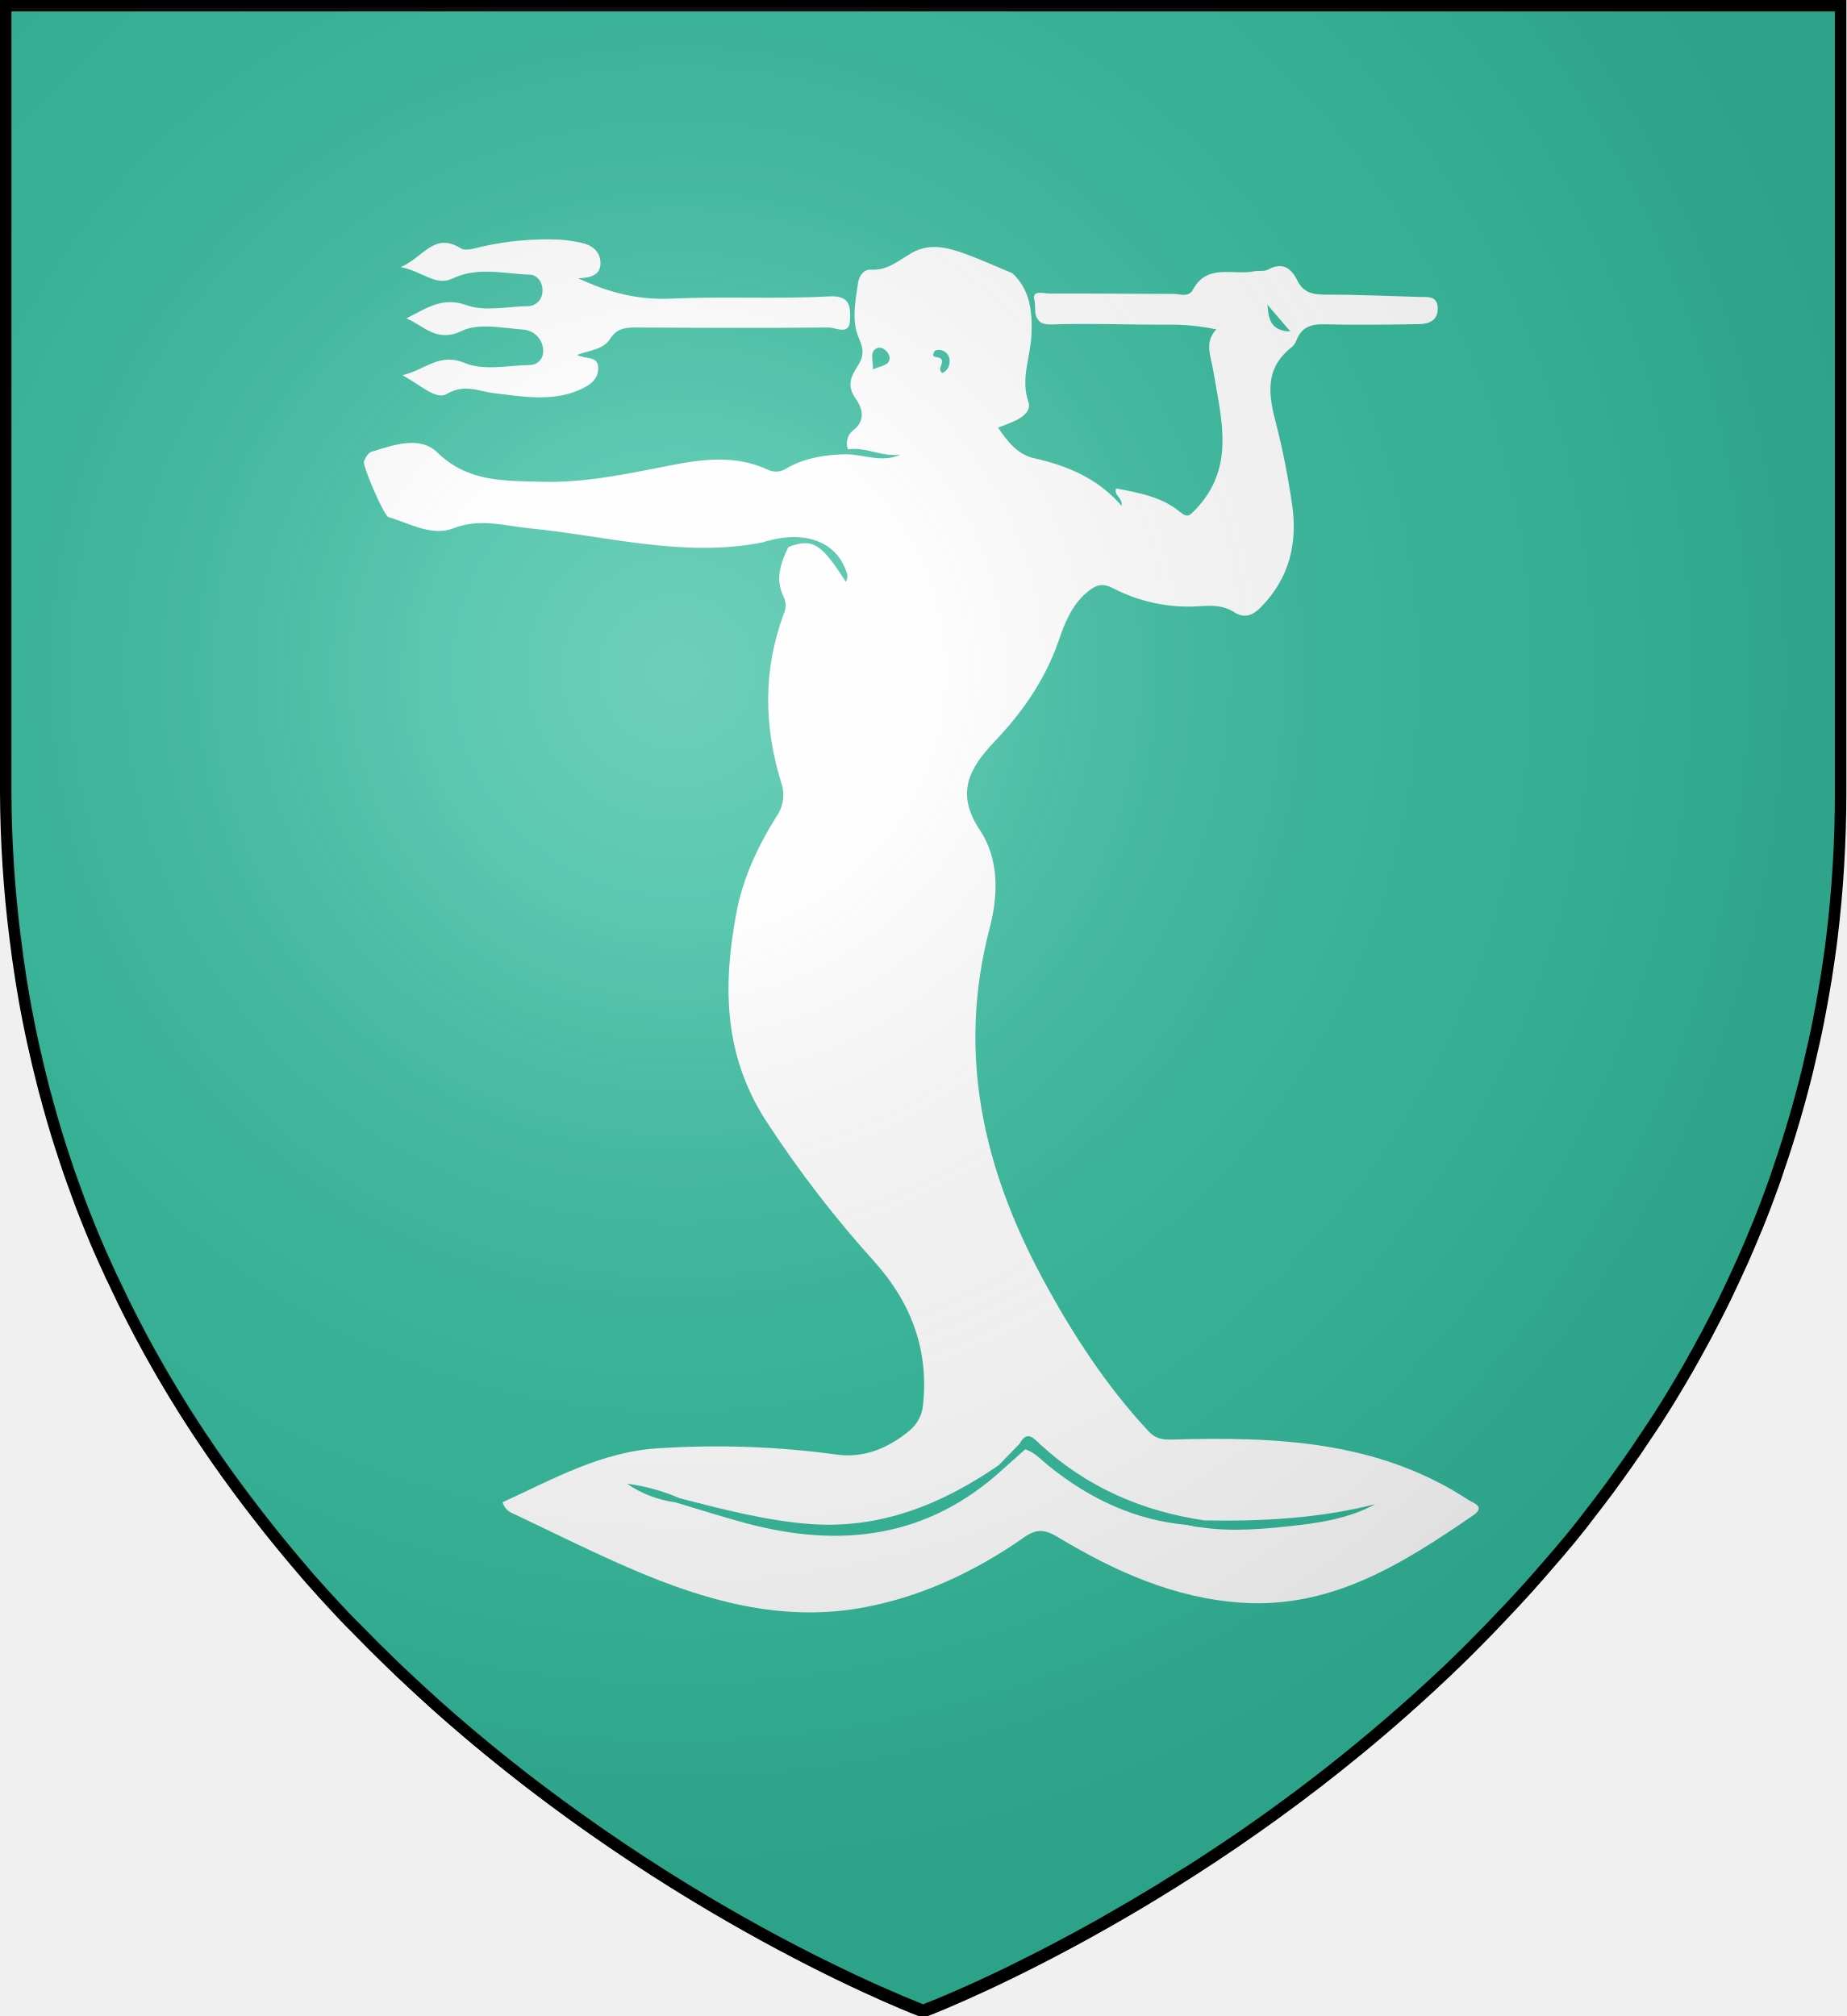
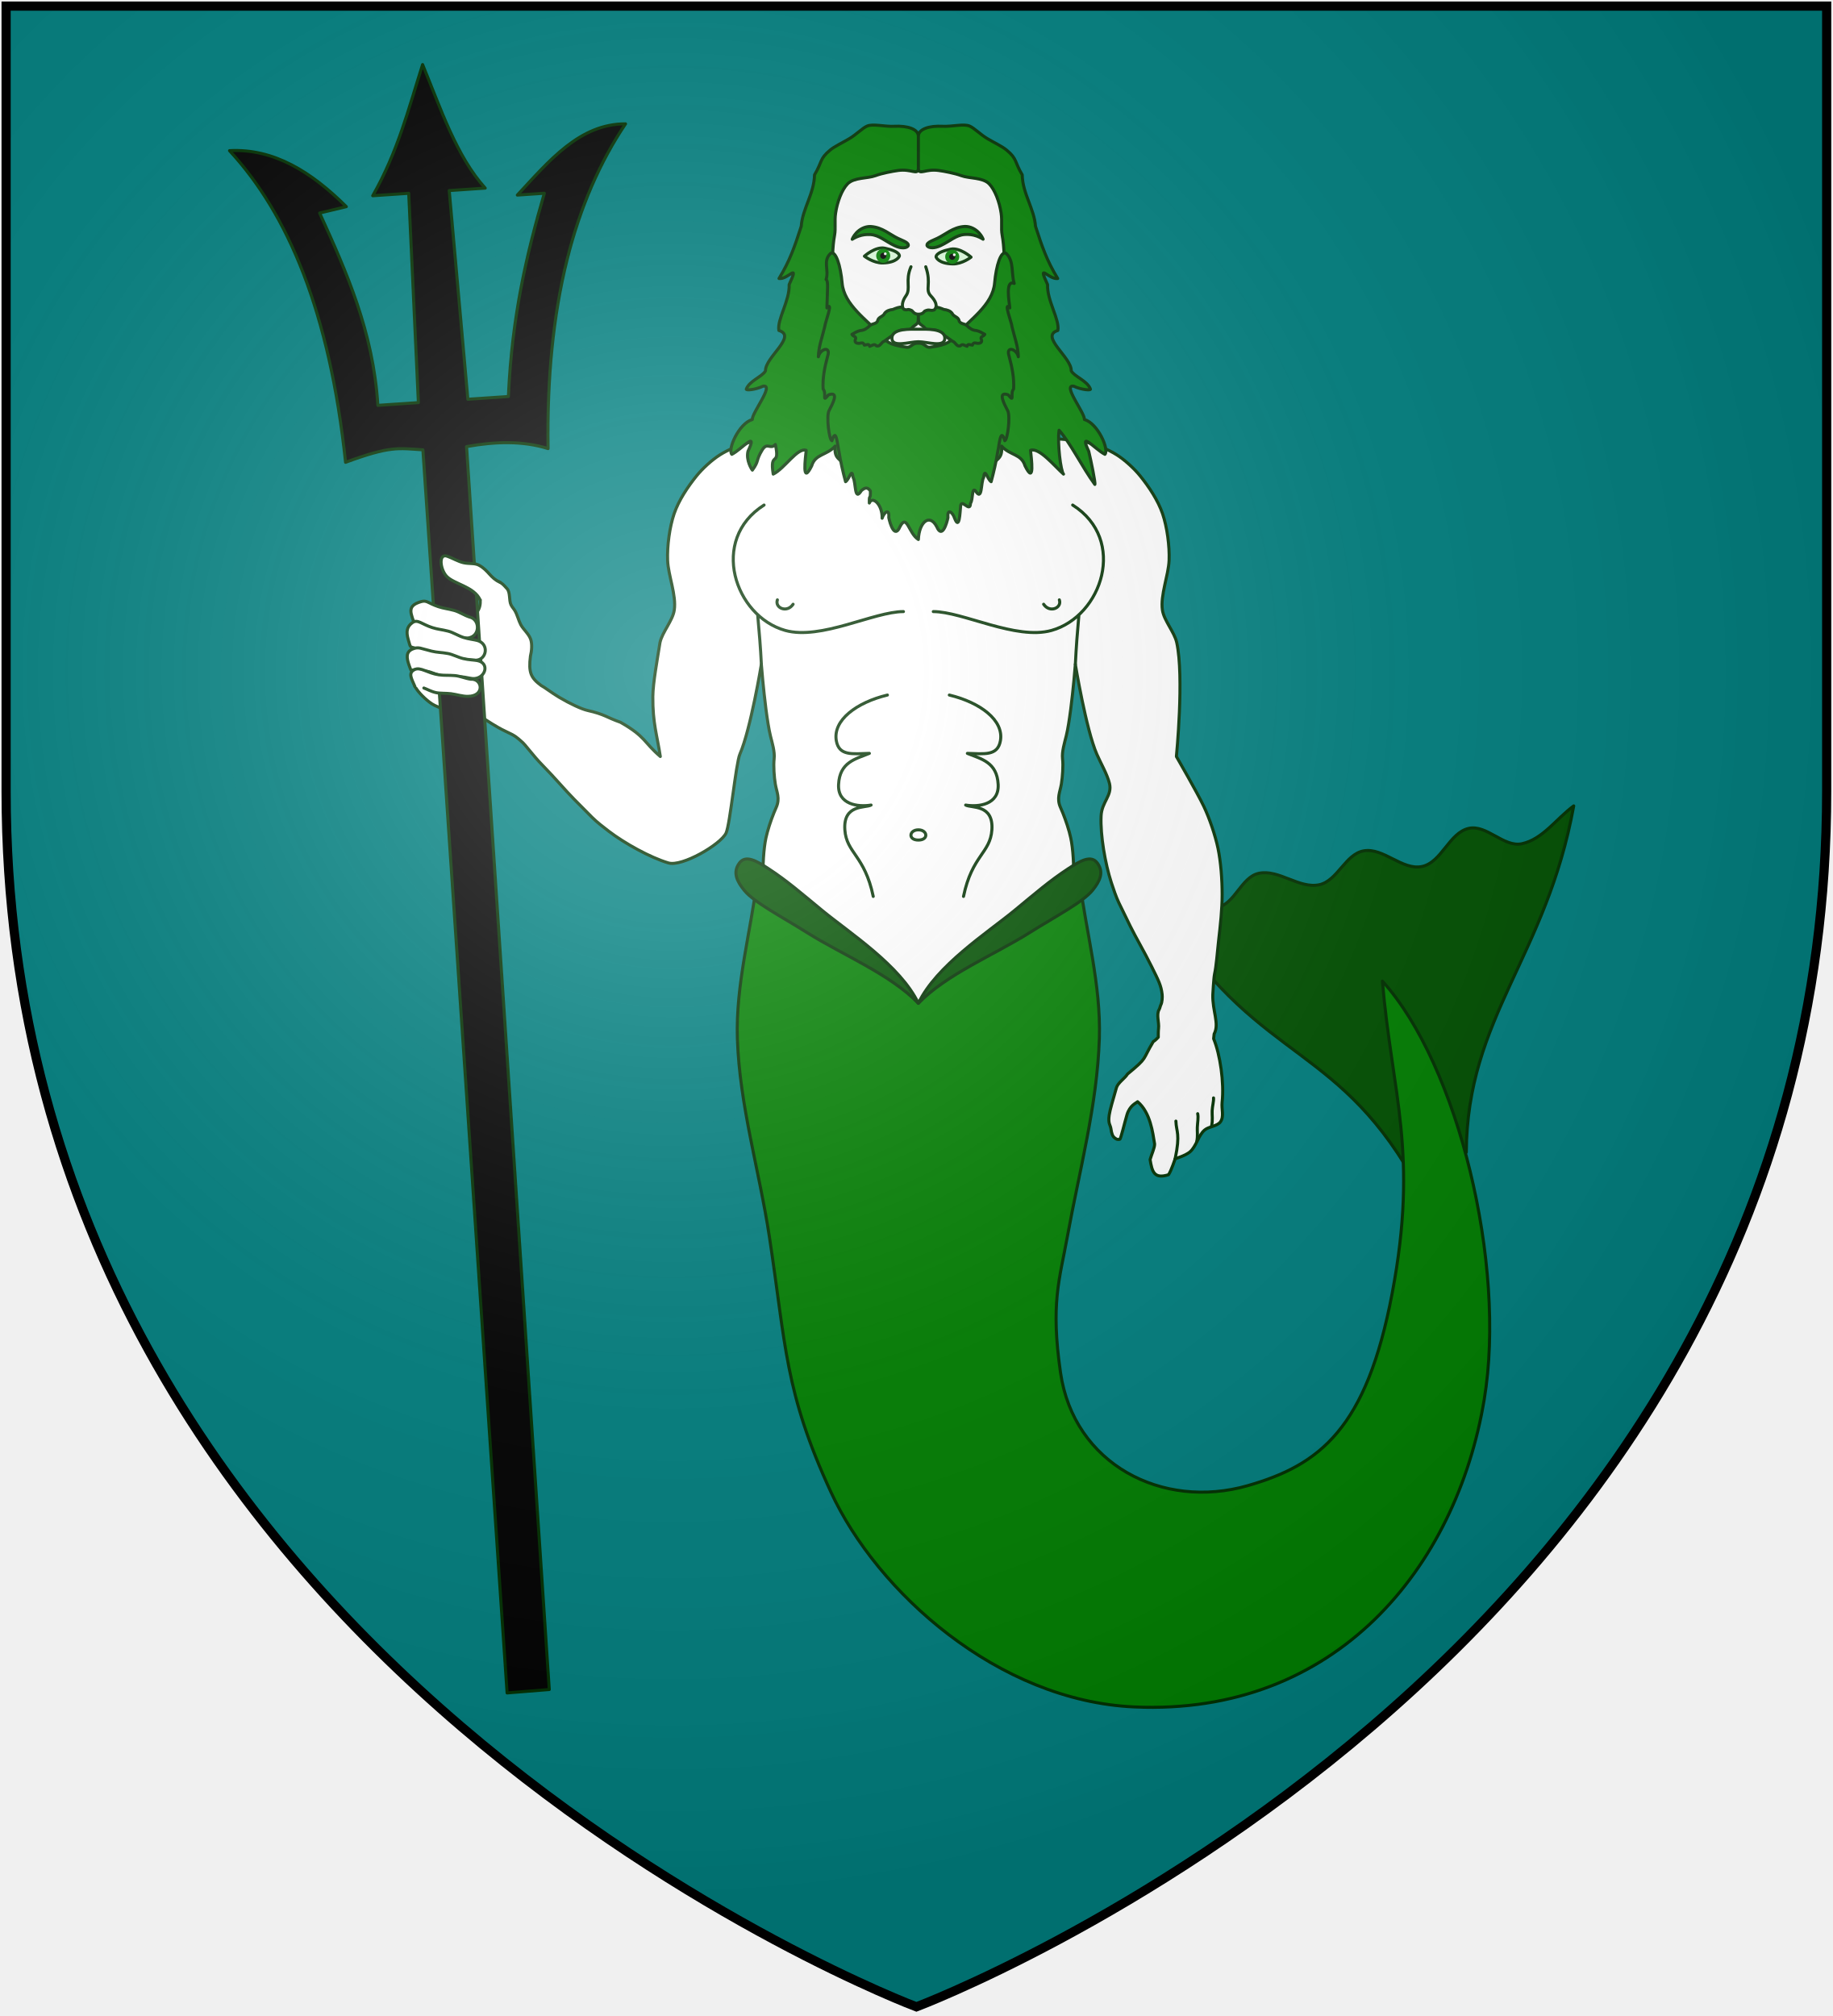
- <svg xmlns="http://www.w3.org/2000/svg" id="Layer_2" data-name="Layer 2" viewBox="0 0 483 527.48" version="1.1">
-   <defs id="defs40190">
-     <style id="style40188">.cls-1,.cls-2{fill:#32ba9c;}.cls-1{stroke:#000;stroke-width:3px;}.cls-3{fill:#fefefe;}</style>
-     <radialGradient id="rg" gradientUnits="userSpaceOnUse" cx="220" cy="220" r="405" gradientTransform="matrix(0.8051007,0,0,0.8030229,-0.0302015,-0.8970239)">
-       <stop style="stop-color:#ffffff;stop-opacity:.3" offset="0" id="stop753" />
-       <stop style="stop-color:#ffffff;stop-opacity:.2" offset=".2" id="stop755" />
-       <stop style="stop-color:#666666;stop-opacity:.1" offset=".6" id="stop757" />
-       <stop style="stop-color:#000000;stop-opacity:.13" offset="1" id="stop759" />
+ <svg xmlns="http://www.w3.org/2000/svg" xmlns:xlink="http://www.w3.org/1999/xlink" width="600" height="660">
+   <defs>
+     <radialGradient id="rg" gradientUnits="userSpaceOnUse" cx="220" cy="220" r="405">
+       <stop style="stop-color:#fff;stop-opacity:.3" offset="0" />
+       <stop style="stop-color:#fff;stop-opacity:.2" offset=".2" />
+       <stop style="stop-color:#666;stop-opacity:.1" offset=".6" />
+       <stop style="stop-color:#000;stop-opacity:.13" offset="1" />
    </radialGradient>
+     <path id="shield" d="m2,2v257c0,286 298,398 298,398c0,0 298-112 298-398V2z" />
  </defs>
-   <path class="cls-1" d="M927,122.76V328.6a314.37,314.37,0,0,1-2.28,38c-.11.93-.24,1.86-.36,2.79s-.24,1.86-.39,2.79q-.7,5.05-1.61,10c-.07.44-.15.87-.23,1.31-.15.8-.29,1.6-.45,2.39s-.34,1.8-.51,2.69l-.45,2.22-.24,1.16c-.15.71-.3,1.44-.47,2.15q-.8,3.55-1.61,7l-.58,2.32-.52,2q-1.52,5.88-3.27,11.61c-.29,1-.59,1.94-.9,2.92l-.6,1.88c-.19.63-.39,1.25-.6,1.86l-1.1,3.26c-.37,1.09-.68,2-1,3-.47,1.28-.92,2.55-1.39,3.81-.36,1-.73,2-1.11,3l-.19.49c-.43,1.14-.87,2.25-1.32,3.37s-.87,2.16-1.32,3.19a3.35,3.35,0,0,1-.18.42c-.4,1-.8,2-1.25,3s-.75,1.75-1.13,2.62l-.66,1.49c-.47,1.07-.95,2.12-1.44,3.15s-.9,2-1.36,2.93l-1,2.12c-.3.63-.6,1.25-.91,1.88-.63,1.32-1.31,2.64-2,4q-2.53,5-5.19,9.77l-2,3.57-.11.21q-2.13,3.71-4.33,7.33c-.71,1.2-1.46,2.39-2.18,3.54-.1.16-.19.31-.3.46-.55.89-1.12,1.78-1.69,2.66l-.66,1c-.65,1-1.31,2-2,3l-.13.18c-.66,1-1.32,2-2,3l-.45.67q-2.26,3.28-4.54,6.46l-.31.42c-.8,1.07-1.54,2.14-2.31,3.19s-1.66,2.23-2.5,3.32q-2.29,3-4.61,6l-.8,1c-.73.93-1.48,1.85-2.22,2.76L854,526.61l-.57.69L851,530.1q-2.83,3.32-5.72,6.53c-.75.85-1.52,1.69-2.29,2.51l-2.22,2.39q-3,3.19-5.93,6.24-2.76,2.83-5.53,5.59c-.91.91-1.84,1.82-2.76,2.71s-1.85,1.78-2.78,2.67l-2.28,2.11c-.68.65-1.36,1.28-2.05,1.91a448.64,448.64,0,0,1-61.76,47.47c-.86.55-1.73,1.1-2.58,1.6q-6.42,4.07-12.46,7.63l-2.41,1.4-2.36,1.36-2.34,1.35-2.22,1.28c-8.35,4.68-15.91,8.59-22.38,11.76l-1.61.8c-10.63,5.15-18.11,8.22-21,9.35l-.42.18-.61.23-.14.06h-.08l-.23-.1-.21,0-1.07-.42-.55-.23c-.87-.34-2-.8-3.36-1.38l-.47-.18c-1.76-.8-3.88-1.67-6.33-2.77l-1.39-.61a443.16,443.16,0,0,1-39.74-20.6c-.8-.45-1.61-.92-2.36-1.38a473.14,473.14,0,0,1-44.78-30l-2.62-2c-1-.75-2-1.52-2.95-2.29l-2.81-2.21c-6.19-4.92-12.43-10.15-18.64-15.69L558.08,566q-2.3-2.05-4.59-4.2l-1.67-1.57L550,558.54l-2-1.94c-1.12-1.07-2.24-2.16-3.34-3.26-.84-.8-1.69-1.67-2.52-2.51l-.24-.26q-1.25-1.25-2.5-2.51c-.66-.68-1.32-1.36-2-2l-2-2.07-.13-.15-2.1-2.24q-3.36-3.61-6.66-7.36c-.68-.8-1.36-1.55-2-2.35-.57-.65-1.12-1.28-1.66-1.94l-2-2.39q-4.26-5.11-8.39-10.48-1.13-1.45-2.24-2.92c-1.89-2.47-3.73-5-5.57-7.55l-1.68-2.39c-.13-.16-.24-.34-.36-.5-.59-.85-1.19-1.7-1.77-2.55-.95-1.38-1.89-2.77-2.82-4.17q-1.11-1.64-2.18-3.31l-.15-.24-2.22-3.47c-.07-.13-.15-.24-.22-.37-.71-1.14-1.41-2.27-2.1-3.4s-1.49-2.46-2.21-3.7-1.44-2.39-2.13-3.67q-4.6-8-8.77-16.47c-.35-.69-.69-1.38-1-2.08-.22-.44-.44-.89-.65-1.35-.43-.87-.8-1.75-1.25-2.63a27.17,27.17,0,0,1-1.15-2.47l-.23-.48c-.26-.58-.52-1.16-.8-1.75l-.26-.57c-.26-.58-.52-1.18-.8-1.77q-1.44-3.26-2.78-6.58c-.42-1-.8-2-1.23-3.07-.1-.26-.21-.53-.31-.8-.4-1-.8-2-1.16-3s-.68-1.82-1-2.74l-.23-.65c-.18-.45-.34-.91-.5-1.36q-1-2.69-1.89-5.44c-.21-.6-.4-1.21-.6-1.8-.26-.8-.51-1.54-.75-2.31-.14-.42-.26-.8-.39-1.22-.26-.8-.5-1.6-.75-2.39-.31-1-.61-2.06-.92-3.1-.18-.65-.39-1.28-.57-2-.37-1.28-.74-2.58-1.08-3.89-.19-.68-.37-1.35-.55-2-.13-.5-.26-1-.39-1.51-.32-1.22-.63-2.46-.92-3.7-.18-.7-.35-1.4-.52-2.11-.07-.29-.13-.57-.19-.85-.37-1.55-.71-3.11-1.07-4.69-.26-1.16-.5-2.33-.74-3.5-.14-.71-.29-1.43-.43-2.14s-.32-1.6-.47-2.45a2.13,2.13,0,0,0-.1-.47c-.15-.8-.3-1.64-.45-2.48s-.31-1.84-.47-2.77-.3-1.8-.45-2.71q-.87-5.52-1.56-11.17A314.73,314.73,0,0,1,447,328.58V122.76Z" transform="translate(-445.5 -121.26)" id="path40194" />
-   <path class="cls-2" d="M691.91,216.46s-3.9,2.47-4.73,5.07a1.94,1.94,0,0,0,1.71.14c.82-.41,3.27-2.12,4-3.63A1,1,0,0,0,691.91,216.46Z" transform="translate(-445.5 -121.26)" id="path40196" />
-   <path class="cls-3" d="M645,263.18c-20.67,4.06-40.73-1.69-61-3.69-6.6-.65-12.93-2.71-19.9,0-5.54,2.19-11.42-1.26-17-2.95-1.16-.35-6.84-13.48-6.38-14.58s1.1-2.22,1.94-2.48c5.8-1.8,12.67-4.31,17.29.2,8,7.79,17.58,7.35,27.1,7.63,11.2.33,22.21-2,33.16-4.15,8.9-1.77,17.7-3,26.34,1.08a4.9,4.9,0,0,0,4.72-.45c4.92-2.8,10.31-3.61,15.87-3.69,4.22-1.68,8.16,1.51,11.64.61a48.06,48.06,0,0,1-11.47-1.9,4.41,4.41,0,0,1,1.41-5c3.48-2.6,2.16-6.1.67-8.18-2.42-3.37-1.32-5.84.4-8.48s1.72-4.35.4-7.4c-2-4.5-.92-9.73-.2-14.62.24-1.62,1.53-3.45,3.25-3.32,4.5.34,7.46-2.54,10.93-4.46,4.64-2.57,9.31-1.31,13.84.33,4.12,1.5,8.11,3.33,12.16,5,3.29.79,4.07,3.14,5.06,6.21,3.08,9.52-.65,18.92.25,28.34.2,2.14-1.43,3.73-3.15,4.88-2.75,1.83-2,3.47.1,5.18,2.33,1.93,5.14,2.74,8,3.53,5.33,1.49,10.48,3.35,14.56,7.35.46.45.65,1.58,1.58,1.12,6-3,10.81.9,15.78,3,2.86,1.21,4.58,1.15,6.57-1.38,3.44-4.38,5.2-9,4.72-14.73-.73-8.71-2.46-17.27-3.23-26-.25-2.77-2.53-2.36-4.14-2.51-6.58-.61-13.19-.19-19.78-.28-5.32-.07-10.64.19-15.94-.13-3-.18-6.37-5.83-5.18-8.5.58-1.3,1.75-1.19,2.81-1.11,13.14,1,26.23-2,39.38-.57,3.7-7,10.59-3.71,16.08-4.84,1.13-.23,2.53.13,3.67-.49,3.65-2,6-.32,7.55,2.86s3.93,3.72,7.16,3.73c8.25,0,16.5.36,24.75.61,2.15.06,4.76-.4,4.84,2.94.07,3.14-2.19,4.13-4.75,4.17-8.26.15-16.53.26-24.79.05-3.53-.09-6.08.69-7.41,4.16a4.26,4.26,0,0,1-1.23,1.81c-7.22,5.59-6.1,12.63-4.06,20.21a198.86,198.86,0,0,1,4.06,20.49c1.63,10.34-.52,19.68-8.11,27.38-2,2.06-4.28,3-6.84,1.35-2.83-1.87-5.88-1.86-9-1.65a42.74,42.74,0,0,1-22.9-4.74c-2.95-1.52-4.71-.63-6.81,1.18-4,3.4-5.79,8.12-7.38,12.73-3.5,10.15-9.51,18.68-16.72,26.26-6.79,7.13-10.18,13.66-3.83,23.18,5.13,7.69,4.77,17.17,2.54,25.69-8.56,32.7-1.71,62.73,13.91,91.73,7.71,14.3,16.44,27.76,27.5,39.68,1.72,1.86,3.2,2.44,6.27,2.35,27-.76,53.71.2,77.41,15.69,1.34.88,4.8,1.82,1.42,4.13-18.29,12.54-36.88,24.42-60.51,22.87-17.7-1.16-33.34-8.26-48.22-17.21-3.33-2-5.5-2.19-8.71.06-13.06,9.16-27.49,15.89-43.11,18.58-20.72,3.57-40.43-2-59.38-10.15-10.27-4.4-20.29-9.42-30.39-14.22-1.27-.6-2.84-1-3.59-3.35,13.19-6.05,26-13.33,41.07-14.14a232.29,232.29,0,0,1,46.14,1.64c7.26,1.06,13.7-1.64,19.3-6.29A9.86,9.86,0,0,0,687,488.5c1.43-14.25-3.22-26.38-12.54-36.88a295.32,295.32,0,0,1-28.8-37.45c-10.94-17.2-11.05-35.28-7.52-54.08,1.71-9.1,5.6-17.44,10.53-25.26a9.76,9.76,0,0,0,1.19-8.8c-4.56-14.77-4.76-29.56.69-44.22a5.21,5.21,0,0,0,0-4.29c-2.36-4.65-.85-8.91,1.19-13.14,5.75-3.52,12.55.2,13.89,7.6a10,10,0,0,0-9.22-9.11C652.64,262.66,648.79,262.14,645,263.18Z" transform="translate(-445.5 -121.26)" id="path40198" />
-   <path class="cls-2" d="M757.54,197.16c-1.33,2-3.35,1-5,1-10.82,0-21.63-.15-32.45-.09-1.47,0-4.75-1.08-4,1.69.59,2.15-1,6.58,4.43,6.39,10.07-.34,20.16.09,30.24.06a58.07,58.07,0,0,1,12.92,1.23c-3.22,3.49-1.41,6.87-.81,10.69,2,12.42,6,25.33-4.57,36.38-1.6,1.67-2.14,2.34-4.1.7-4.83-4-10.83-5-16.73-6.16-.67,1.88,1.68,2.26,1.46,4.58-6.34-7.33-14.31-10.52-23-12.5-4.11-.94-6.75-4.13-9.35-8a50.28,50.28,0,0,0,4.94-2c1.86-1,3.74-2.54,3-4.73-2.11-6.1.6-11.82.82-17.72s-.32-11.7-5.14-16.05c3-.61,6.65-3,6.91,3,.07,1.6,1.94,1.36,3.17,1.37,5.31,0,10.62.05,15.93,0a5.33,5.33,0,0,0,3.09-.72C746,190.94,751.47,191.12,757.54,197.16Z" transform="translate(-445.5 -121.26)" id="path40200" />
-   <path class="cls-3" d="M551.78,204.56c5-2.42,9.28-5.8,15.79-3.45,4.7,1.69,10.51.37,15.83.26a3.88,3.88,0,0,0,4-3.81c.2-2.29-1.3-4.38-3.31-4.44-6.78-.19-13.58-2.19-20.35,1.07-4.23,2-7.78-1.93-13.41-3.06,6-2.53,8.67-9.26,15.69-4.91,1.35.84,3.94-.09,5.89-.51a77.5,77.5,0,0,1,19.67-1.77,37.83,37.83,0,0,1,6,.85c2.75.58,4.86,2.18,5,5.1.16,3.27-2.43,4.07-5.82,4.18,8.23,3.89,15.89,5.71,24.37,5.32,13.74-.63,27.54.17,41.27-.58,5.91-.32,5.55,3.21,5.45,6.3-.13,4-3.72,1.82-5.55,1.84-16.88.16-33.77.09-50.65,0-2.76,0-4.91.37-6.5,2.92-1.77,2.85-5.26,3-8.69,4.24,2.31,1.25,5.37.19,5.52,3.23s-2,4.57-4.38,5.7c-7.4,3.46-15.08,2-22.7,1.12-4.15-.48-7.81-2.58-12.53.18-2.85,1.66-6.84-2.36-11.6-4.91,6.2-1.46,9.59-6,16.41-3.15,4.84,2,11.2.61,16.88.48a3.47,3.47,0,0,0,3.53-3.57,5.59,5.59,0,0,0-5.08-5.68c-5.46-.41-11.83-1.81-16.27.36C559.63,211,556.43,206.47,551.78,204.56Z" transform="translate(-445.5 -121.26)" id="path40202" />
-   <path class="cls-2" d="M645,263.18c10.12-3.28,18.53-.66,21.53,6.7.48,1.18,1.08,2.33.21,3.59-6.42-10.09-8.65-11.44-15.05-9.09C649.86,261.93,647.19,264,645,263.18Z" transform="translate(-445.5 -121.26)" id="path40204" />
-   <path class="cls-2" d="M667.31,238.84c4.67-.74,9,2.09,13.72,1.35-4.64,2.22-9.26.06-13.88-.07Z" transform="translate(-445.5 -121.26)" id="path40206" />
-   <path class="cls-2" d="M707.88,505.66c-19.68,18.08-42.59,20.79-67.43,14.09-6.15-1.66-12.22-3.61-18.33-5.42-.27-1,0-1.48,1.1-1.08,11.15,2.85,22.3,5.81,33.82,6.74,18.6,1.49,34.77-5.09,49.76-15.38C707.88,504.2,708.07,504.73,707.88,505.66Z" transform="translate(-445.5 -121.26)" id="path40208" />
-   <path class="cls-2" d="M712.22,499c1.94-3.59,3.63-1.47,5.43.19,12.21,11.27,26.76,17.51,43.07,19.91-.88,2.83-2.92,1.2-4.54,1.18-13.75-1.23-25.61-6.84-36.25-15.41-2-1.59-3.69-3.6-6.23-4.39Q711.87,500.82,712.22,499Z" transform="translate(-445.5 -121.26)" id="path40210" />
-   <path class="cls-2" d="M756.19,520.25c1.49-.48,3.31.32,4.54-1.18,15,.28,29.89-.53,44.55-4.25-7.19,3.89-15.1,5-22.93,5.81C773.66,521.57,764.88,522.16,756.19,520.25Z" transform="translate(-445.5 -121.26)" id="path40212" />
-   <path class="cls-2" d="M623.21,513.25l-1.1,1.08a29.12,29.12,0,0,1-12.59-4.85A49.05,49.05,0,0,1,623.21,513.25Z" transform="translate(-445.5 -121.26)" id="path40214" />
-   <path class="cls-2" d="M673.86,217.92c.09-2.45-1-4.69,1.11-5.58,1.36-.58,3.1,1.12,3.22,2.3C678.42,217,676,216.86,673.86,217.92Z" transform="translate(-445.5 -121.26)" id="path40216" />
-   <path class="cls-2" d="M783.07,208c-5.32-.15-5.75-3.48-6-7Z" transform="translate(-445.5 -121.26)" id="path40218" />
-   <path class="cls-2" d="M712.22,499l1.48,1.47-5.83,5.2-1.09-1.05Z" transform="translate(-445.5 -121.26)" id="path40220" />
-   <path class="cls-2" d="M692,218.86c-1.37-1.07.32-2.26-.16-3.46s-3.29-.06-1.82-2.27c.24-.36,1.37-.41,1.93-.19a2.76,2.76,0,0,1,1.95,2.95A3.13,3.13,0,0,1,692,218.86Z" transform="translate(-445.5 -121.26)" id="path40222" />
-   <path id="shine" d="M 1.58,0.709 V 207.086 C 1.58,436.75 241.5,526.689 241.5,526.689 c 0,0 239.92,-89.939 239.92,-319.603 V 0.709 Z" style="fill:url(#rg);stroke:#000000;stroke-width:2.412" />
+   <use id="background" xlink:href="#shield" style="fill:#008080;" />
+   <g id="merman" style="fill:#ffffff;stroke:#003000;stroke-width:1;stroke-linecap:round;stroke-linejoin:round;">
+     <path id="tail" style="fill:#005000;" d="m 459.978,381.354 c -25.751,-41.639 -51.909,-35.254 -82.329,-88.073 6.974,1.267 13.991,5.285 20.923,3.801 5.7,-1.22 7.773,-9.893 13.462,-11.162 6.574,-1.466 13.272,5.139 19.858,3.729 5.957,-1.275 8.529,-10.024 14.527,-11.089 6.497,-1.154 12.673,6.492 19.125,5.111 6.424,-1.375 8.855,-11.012 15.26,-12.472 5.889,-1.342 11.504,6.29 17.411,5.025 6.849,-1.466 11.316,-8.257 16.974,-12.386 -8.962,49.411 -34.914,69.218 -35.166,113.401 z" />
+     <path id="body-human" d="m 165.331,239.32 c -2.79,-1.284 -6.503,-3.803 -6.503,-3.803 l -1.307,-0.849 c 0,0 -4.136,-0.011 -5.925,-0.523 -2.401,-0.689 -8.136,-2.363 -10.213,-3.72 -1.874,-1.224 -4.536,-3.77 -5.533,-5.699 -0.447,-12.931 0.133,-26.925 5.39,-25.57 1.492,0.723 3.725,0.677 5.722,1.075 1.906,0.379 3.566,1.881 5.004,1.756 1.52,-0.132 3.206,-0.443 4.196,-1.634 0.681,-0.814 1.201,-2.263 1.03,-3.918 -0.154,-1.513 -0.878,-3.345 -0.48,-4.224 0.469,-1.037 0.661,-1.197 1.562,-1.794 1.007,-0.666 1.997,-0.718 3.834,-0.349 2.119,0.426 2.862,1.596 3.825,2.59 1.202,1.24 0.626,3.816 1.355,5.352 0.355,0.747 0.875,1.235 1.292,1.948 0.767,1.312 1.202,3.227 1.915,4.57 0.822,1.545 2.611,2.975 3.231,4.76 0.548,1.578 0.337,3.842 -0.074,5.495 -0.685,5.392 0.133,7.154 3.535,9.66 0.928,0.445 3.511,2.435 5.834,3.816 3.607,2.145 7.369,3.89 9.379,4.343 5.625,1.268 6.175,2.271 10.721,3.855 8.316,4.731 7.555,6.503 13.047,11.206 -1.038,-6.902 -2.516,-10.868 -2.449,-19.607 0.035,-4.529 1.52,-12.402 2.346,-17.721 0.76,-3.426 4.167,-7.152 4.676,-10.62 0.721,-4.904 -1.989,-11.305 -2.184,-16.288 -0.181,-4.619 0.641,-10.884 2.147,-15.279 1.484,-4.332 4.422,-8.743 7.329,-12.347 1.926,-2.387 5.016,-5.224 7.638,-6.882 2.682,-1.696 6.676,-3.427 9.802,-4.102 3.524,-0.761 11.3,-1.284 11.3,-1.284 0,0 8.073,-4.497 11.856,-6.726 2.862,-1.686 5.879,-2.929 9.081,-4.357 1.069,-0.477 3.972,-2.671 4.284,-3.472 0.959,-2.462 1.158,-6.675 0.557,-8.749 l 36.183,1e-5 c -0.601,2.074 -0.402,6.287 0.557,8.749 0.312,0.801 3.215,2.996 4.284,3.472 3.201,1.428 6.219,2.671 9.081,4.357 3.783,2.229 11.856,6.726 11.856,6.726 0,0 7.776,0.523 11.3,1.284 3.126,0.675 7.121,2.406 9.802,4.102 2.622,1.658 5.713,4.495 7.638,6.882 2.908,3.603 5.846,8.015 7.329,12.347 1.505,4.395 2.327,10.66 2.147,15.279 -0.195,4.983 -2.904,11.384 -2.184,16.288 0.51,3.468 3.917,7.194 4.677,10.62 2.476,11.167 -0.103,37.327 -0.103,37.327 0,0 6.911,11.982 8.962,16.303 1.87,3.938 3.751,9.475 4.647,13.707 0.952,4.493 1.372,10.396 1.368,15.202 0,4.814 -0.565,9.915 -1.222,15.644 -0.386,3.367 -0.659,7.609 -1.264,10.375 -0.274,1.255 -0.573,6.708 -0.573,6.708 -0.161,5.386 2.236,9.518 0.438,12.909 l -0.164,1.55 c 2.129,5.151 3.485,14.382 2.773,20.824 -0.24,2.226 0.718,4.628 -0.549,6.392 -1.043,1.453 -3.802,1.504 -5.174,2.67 -2.067,1.758 -2.725,5.343 -4.771,7.124 -1.464,1.275 -4.884,2.283 -4.884,2.283 0,0 -1.273,3.956 -2.172,5.232 -4.641,1.46 -5.376,-0.888 -6.026,-4.969 0.498,-1.755 1.506,-3.835 1.481,-5.094 -0.609,-3.659 -1.363,-10.32 -5.58,-13.844 -0.414,0.445 -2.539,1.148 -3.468,4.267 -0.752,2.523 -2.04,8.002 -2.353,8.047 -0.823,0.12 -0.983,0.037 -1.629,-0.431 -0.722,-0.523 -1.028,-1.342 -1.283,-3.092 -0.18,-1.237 -0.969,-1.543 -0.557,-4.412 0.261,-1.817 1.266,-5.036 2.373,-8.976 0.502,-1.647 2.803,-3.07 3.633,-4.463 6.841,-5.656 4.598,-4.26 8.452,-10.656 0.597,-0.254 1.613,-1.406 1.613,-1.406 0,0 -0.032,-1.979 0.083,-2.857 0.254,-1.954 -0.804,-4.501 0.194,-6.204 0.286,-0.497 0.325,-1.069 0.584,-1.582 0.414,-0.823 0.504,-2.448 0.402,-3.366 -0.339,-2.983 -1.218,-4.59 -3.465,-9.142 -2.466,-4.998 -5.214,-9.607 -6.976,-13.204 -1.118,-2.282 -2.6,-5.329 -3.709,-7.615 -0.922,-1.9 -1.84,-4.66 -2.489,-6.659 -1.988,-6.124 -3.637,-15.487 -3.347,-21.795 0.214,-4.67 3.707,-6.64 2.745,-10.634 -0.721,-2.992 -2.838,-6.588 -4.141,-9.587 -3.537,-8.139 -7.033,-29.422 -7.033,-29.422 0,0 -0.169,2.145 -0.463,5.211 -0.523,5.451 -1.443,13.815 -2.516,18.227 -0.558,2.295 -1.471,5.146 -1.205,7.492 0.26,2.291 -0.009,5.926 -0.382,8.225 -0.425,2.598 -1.632,4.704 -0.307,7.666 0.253,0.565 0.51,1.172 0.764,1.807 1.046,2.607 2.057,5.677 2.593,8.148 0.792,3.647 1.08,9.248 0.901,12.966 -0.134,2.759 -1.581,10.621 -1.581,10.621 0,0 3.083,9.061 4.38,14.945 1.008,4.572 1.253,10.408 0.998,15.071 -0.121,2.21 -1.723,7.043 -1.908,9.545 h -105.341 c -0.185,-2.501 -1.787,-7.334 -1.908,-9.545 -0.255,-4.663 -0.01,-10.499 0.998,-15.071 1.297,-5.884 4.38,-14.945 4.38,-14.945 0,0 -1.447,-7.862 -1.581,-10.621 -0.18,-3.719 0.109,-9.319 0.901,-12.966 0.536,-2.471 1.547,-5.54 2.593,-8.148 0.255,-0.635 0.512,-1.242 0.764,-1.807 1.325,-2.962 0.117,-5.068 -0.307,-7.666 -0.373,-2.299 -0.642,-5.934 -0.382,-8.225 0.266,-2.346 -0.647,-5.197 -1.205,-7.492 -1.073,-4.412 -1.992,-12.776 -2.516,-18.227 -0.294,-3.067 -0.463,-5.211 -0.463,-5.211 0,0 -3.496,21.283 -7.033,29.422 -1.303,2.998 -3.201,23.035 -4.52,25.816 -1.761,3.711 -14.407,11.117 -18.887,9.78 -6.051,-1.807 -14.347,-6.45 -19.473,-10.346 -1.674,-1.272 -3.976,-3.048 -5.466,-4.546 -1.792,-1.801 -4.18,-4.204 -5.966,-6.012 -2.814,-2.85 -6.26,-6.963 -10.165,-10.94 -3.557,-3.622 -5.689,-6.91 -7.107,-8.007 -1.469,-1.235 -1.594,-1.63 -5.303,-3.336 z" />
+     <path id="muscle" style="fill:none;" d="m 315.423,293.472 c 2.796,-13.455 8.774,-14.162 9.293,-21.812 0.574,-8.466 -6.749,-7.063 -8.587,-8.097 4.259,0.704 10.974,-0.141 10.642,-6.733 -0.37,-7.338 -5.484,-8.311 -10.084,-10.191 5.546,0.154 9.925,0.904 10.818,-4.116 1.202,-6.757 -6.646,-12.558 -16.726,-14.98 m -24.907,65.928 c -2.796,-13.455 -8.774,-14.162 -9.293,-21.812 -0.574,-8.466 6.749,-7.063 8.587,-8.097 -4.259,0.704 -10.974,-0.141 -10.642,-6.733 0.37,-7.338 5.484,-8.311 10.084,-10.191 -5.546,0.154 -9.925,0.904 -10.818,-4.116 -1.202,-6.757 6.646,-12.558 16.726,-14.98 m 10.131,44.134 c -3.032,0 -3.45,3.352 0,3.343 3.45,0.009 3.032,-3.343 0,-3.343 z m 46.152,-75.292 c 0.924,2.666 -3.16,4.402 -5.141,1.436 m 9.505,-32.478 c 17.963,11.372 9.605,36.396 -6.91,41.045 -11.665,3.284 -29.039,-6.164 -38.72,-6.164 m -55.402,-34.882 c -17.963,11.372 -9.605,36.396 6.91,41.045 11.665,3.284 29.039,-6.164 38.72,-6.164 m -41.266,-3.84 c -0.924,2.666 3.16,4.402 5.141,1.436 m 92.406,19.668 c 0.263,-5.439 0.653,-10.584 1.166,-16.22 m -103.957,16.22 c -0.263,-5.439 -0.701,-10.629 -1.214,-16.265" />
+     <path id="body-fish" style="fill:#008000;" d="m 359.896,340.049 c 0.581,-17.727 -4.41,-35.198 -6.615,-52.796 -13.587,19.372 -42.104,25.242 -52.634,41.218 -10.53,-15.975 -39.047,-21.846 -52.634,-41.218 -2.205,17.599 -7.196,35.07 -6.615,52.796 0.717,21.871 7.184,43.173 10.472,64.807 5.439,35.786 4.993,50.795 20.169,83.657 15.109,32.719 54.696,68.305 99.297,70.305 66.095,2.964 105.436,-45.66 114.558,-100.663 7.339,-44.254 -8.584,-109.556 -33.336,-136.947 3.106,36.836 11.924,56.16 3.201,102.187 -8.401,44.328 -23.645,56.183 -47.247,62.967 -28.026,8.055 -56.995,-7.063 -61.322,-36.962 -3.296,-22.775 -0.322,-30.483 2.233,-44.543 3.912,-21.53 9.755,-42.936 10.472,-64.807 z" />
+     <path id="hip" style="fill:#005000;" d="m 300.647,328.47 c 9.139,-9.484 24.996,-15.967 36.148,-22.972 8.768,-5.508 17.691,-10.113 20.854,-14.014 2.378,-2.932 3.839,-5.851 1.619,-8.905 -2.055,-2.828 -5.604,-0.766 -9.524,1.791 -6.142,4.007 -10.803,8.094 -17.661,13.734 -8.799,7.236 -25.6,18.042 -31.438,30.366 z m 0,0 c -9.139,-9.484 -24.996,-15.967 -36.148,-22.972 -8.768,-5.508 -17.691,-10.113 -20.854,-14.014 -2.378,-2.932 -3.839,-5.851 -1.619,-8.905 2.055,-2.828 5.604,-0.766 9.524,1.791 6.142,4.007 10.803,8.094 17.661,13.734 8.799,7.236 25.6,18.042 31.438,30.366 z" />
+     <path id="trident" style="fill:#000000;" d="m 166.01,554.233 -27.566,-406.965 c -8.147,-0.519 -10.576,-1.351 -25.317,4.084 -5.256,-49.445 -18.914,-81.379 -37.989,-102.026 14.514,-0.772 26.838,6.984 38.241,18.33 l -8.739,2.086 c 8.909,19.473 17.584,39.085 19.064,62.962 l 13.259,-0.898 -3.16,-68.522 -11.786,0.798 c 8.263,-14.506 11.775,-28.69 16.331,-42.945 5.963,14.489 11.067,29.974 20.499,40.451 l -11.786,0.798 6.107,68.322 13.259,-0.898 c 1.198,-26.862 6.163,-47.258 11.773,-66.545 l -8.839,0.599 c 10.404,-11.22 20.435,-23.356 35.421,-23.318 -16.602,24.747 -26.072,58.851 -25.36,106.316 -8.283,-2.602 -17.3,-2.341 -26.684,-0.653 l 27.077,406.909 -13.805,1.115 z" />
+     <g id="fingers1">
+       <path id="thumb" d="m 163.732,190.651 c -3.254,-1.4 -3.721,-3.87 -6.92,-5.607 -1.426,-0.774 -3.104,-0.385 -5.089,-0.824 -1.742,-0.386 -3.774,-1.607 -5.35,-2.14 -2.929,-0.99 -2.269,4.399 -0.126,6.626 2.434,2.529 9.017,3.372 10.946,7.727" />
+       <path d="m 137.741,196.995 c 2.054,-0.628 2.213,0.429 5.782,1.62 1.868,0.623 2.965,0.633 5.154,1.227 1.603,0.435 3.239,1.558 4.948,2.133 3.891,0.75 3.665,7.399 -1.55,6.903 -1.782,-0.271 -3.829,-0.125 -5.586,-0.686 -1.466,-0.468 -2.789,-1.186 -3.965,-1.686 -1.53,-0.65 -2.867,-0.59 -3.87,-0.975 -2.797,-1.074 -3.064,-1.046 -3.95,-4.265 -0.716,-2.605 0.73,-3.565 3.036,-4.27 z" />
+       <path d="m 134.949,203.881 c 1.788,-1.315 3.026,0.462 6.61,1.597 1.875,0.594 2.972,0.587 5.168,1.146 1.608,0.41 3.257,1.507 4.973,2.055 1.764,0.563 3.548,0.717 4.578,1.006 3.99,1.12 3.049,6.418 -0.575,6.462 -1.276,0.016 -3.175,-0.229 -5.469,-0.541 -1.785,-0.243 -3.83,-0.065 -5.594,-0.598 -1.471,-0.445 -2.803,-1.142 -3.985,-1.623 -1.537,-0.626 -2.874,-0.545 -3.881,-0.914 -2.81,-1.03 -2.208,0.099 -3.132,-3.106 -0.748,-2.593 -0.437,-4.199 1.308,-5.482 z" />
+       <path d="m 135.107,212.46 c 2.003,-0.814 2.604,-0.134 6.246,0.726 1.906,0.45 3,0.359 5.223,0.75 1.629,0.286 3.338,1.256 5.082,1.672 1.793,0.428 3.582,0.446 4.626,0.656 4.046,0.814 2.714,5.562 -0.9,5.881 -1.272,0.113 -2.48,-0.47 -4.787,-0.607 -1.795,-0.106 -3.826,0.227 -5.616,-0.172 -1.494,-0.332 -2.863,-0.927 -4.071,-1.317 -1.57,-0.508 -2.899,-0.325 -3.926,-0.617 -2.863,-0.814 -1.939,1.526 -3.047,-1.601 -0.897,-2.531 -1.08,-4.457 1.17,-5.372 z" />
+       <path d="m 135.832,224.772 c -1.108,-2.65 -2.319,-4.424 -0.142,-5.548 1.937,-1 4.294,1.184 7.985,1.698 1.932,0.269 3.015,0.076 5.259,0.256 1.644,0.132 3.417,0.937 5.185,1.188 3.813,-0.283 4.703,5.538 -0.876,5.6 -1.797,0.063 -3.796,-0.63 -5.609,-0.858 -1.513,-0.191 -3.697,-0.086 -4.928,-0.361 -1.602,-0.358 -2.903,-1.133 -3.947,-1.501" />
+     </g>
+     <path id="fingers2" style="fill:none;" d="m 396.629,368.685 c 0.452,-2.053 0.128,-3.524 0.198,-5.072 0.067,-1.491 0.533,-3.077 0.45,-4.175 m -5.47,14.231 c 0.359,-1.913 0.099,-3.209 0.16,-4.579 0.072,-1.609 0.411,-3.214 0.123,-4.486 m -7.379,14.75 c 1.75,-8.289 0.364,-8.719 0.245,-12.324" />
+     <g id="head">
+       <path id="face" d="m 329.959,63.197 c 6.742,14.255 0.013,44.337 -1.239,50.285 -2.046,9.715 -18.471,12.382 -28.074,12.382 -9.603,0 -26.028,-2.667 -28.074,-12.382 -1.252,-5.947 -7.981,-36.03 -1.239,-50.285 4.272,-9.032 17.459,-17.629 29.312,-17.629 11.853,0 25.041,8.597 29.312,17.629 z" />
+       <path id="hair" style="fill:#008000;" d="m 305.32,147.286 c 4.193,-0.017 6.991,3.727 11.137,3.292 5.006,-3.67 5.123,-1.987 7.174,3.241 2.449,-4.13 4.632,-3.025 4.262,-7.775 2.732,3.088 6.516,2.509 7.668,6.461 3.332,6.726 2.04,-2.686 1.807,-5.073 2.773,-1.089 7.88,5.192 10.798,7.782 -0.899,-0.874 -2.063,-10.191 -1.452,-14.36 3.812,4.277 7.6,12.146 11.706,17.743 0.286,-0.327 -1.294,-7.94 -1.999,-10.86 -3.379,-7.16 2.029,-0.652 5.292,1.002 1.462,-1.592 -2.321,-10.16 -6.707,-11.398 0.185,-2.133 -7.33,-11.501 -3.523,-10.916 2.62,1.241 5.656,1.42 5.495,0.969 -0.974,-2.728 -5.377,-4.146 -6.29,-6.018 0.18,-4.341 -10.464,-11.328 -4.377,-13.19 0.655,-3.57 -3.596,-9.759 -3.362,-15.016 -3.505,-7.562 0.367,-1.551 3.319,-1.992 -3.606,-5.889 -5.179,-10.621 -7.28,-17.114 -0.37,-5.632 -4.244,-10.731 -4.345,-16.836 -2.592,-4.318 -1.552,-5.146 -5.113,-8.097 -1.447,-1.2 -3.818,-2.289 -6.288,-3.742 -2.237,-1.316 -4.288,-3.458 -5.8,-4.109 -1.957,-0.842 -5.723,0.225 -8.884,0.06 -4.263,-0.223 -7.91,0.882 -7.911,3.263 v 10.663 c 0.289,2.153 2.247,-0.04 6.595,0.539 1.88,0.251 5.382,0.927 7.441,1.7 2.628,0.986 7.026,0.526 9.142,2.687 1.874,1.914 3.388,5.938 3.92,9.607 0.387,2.671 -0.08,4.931 0.328,7.142 2.887,15.626 -4.414,46.954 -5.417,62.813 m -26.682,7.533 c -4.193,-0.017 -6.991,3.727 -11.137,3.292 -5.006,-3.67 -5.123,-1.987 -7.174,3.241 -2.449,-4.13 -4.632,-3.025 -4.262,-7.775 -2.732,3.088 -6.516,2.509 -7.668,6.461 -3.332,6.726 -2.04,-2.686 -1.807,-5.073 -2.773,-1.089 -7.136,6.046 -10.798,7.782 -1.251,-7.806 2.338,-2.125 0.703,-9.71 -1.659,1.861 -2.629,-0.935 -4.306,1.803 -2.178,3.555 -0.902,3.44 -3.221,6.602 -0.286,-0.327 -2.135,-3.253 -1.43,-6.173 3.379,-7.16 -2.029,-0.652 -5.292,1.002 -1.461,-1.592 2.321,-10.16 6.707,-11.398 -0.185,-2.133 7.33,-11.501 3.523,-10.916 -2.62,1.241 -5.656,1.42 -5.495,0.969 0.974,-2.728 5.377,-4.146 6.29,-6.018 -0.18,-4.341 10.464,-11.328 4.377,-13.19 -0.655,-3.57 3.596,-9.759 3.362,-15.016 3.505,-7.562 -0.367,-1.551 -3.319,-1.992 3.606,-5.889 5.179,-10.621 7.28,-17.114 0.37,-5.632 4.244,-10.731 4.345,-16.836 2.592,-4.318 1.552,-5.146 5.113,-8.097 1.447,-1.2 3.818,-2.289 6.288,-3.742 2.237,-1.316 4.288,-3.458 5.8,-4.109 1.957,-0.842 5.723,0.225 8.884,0.06 4.263,-0.223 7.91,0.882 7.911,3.263 v 10.663 c -0.289,2.153 -2.247,-0.04 -6.595,0.539 -1.88,0.251 -5.382,0.927 -7.441,1.7 -2.628,0.986 -7.026,0.526 -9.142,2.687 -1.874,1.914 -3.388,5.938 -3.92,9.607 -0.387,2.671 0.08,4.931 -0.328,7.142 -2.887,15.626 4.414,46.954 5.417,62.813" />
+       <path id="beard" style="fill:#008000;" d="m 306.67,172.44 c 1.727,4.065 3.269,-1.015 3.662,-2.993 -0.288,-3.21 1.568,-1.74 2.176,0.22 1.61,4.151 1.764,-2.072 1.944,-3.648 0.063,-3.401 3.2,2.162 3.244,-1.219 0.917,-1.32 0.373,-5.266 1.617,-4.171 2.342,3.814 1.714,-2.739 2.705,-4.338 0.401,-3.45 1.212,0.653 2.458,1.409 0.766,-2.818 1.685,-6.718 2.183,-10.006 0.451,-1.683 0.857,-8.192 2.282,-3.407 0.947,-0.348 1.834,-7.931 0.992,-9.76 -1.12,-2.181 -3.574,-6.59 0.137,-5.258 2.294,2.853 0.491,-0.44 1.755,-1.914 0.214,-3.6 -0.512,-7.208 -1.459,-10.676 -1.224,-3.673 2.514,-2.431 3.006,0.116 -0.052,-3.379 -1.312,-6.573 -2.069,-9.83 -0.122,-1.442 -2.96,-8.583 -0.717,-6.16 -0.245,-2.246 -1.525,-9.321 1.44,-8.006 -1.035,-3.183 0.036,-7.407 -2.692,-9.883 -1.646,-0.879 -3.211,3.929 -3.73,9.771 -0.64,7.196 -8.152,11.984 -12.999,17.341 -1.39,1.537 -1.971,2.847 -8.097,3.648 -1.515,0.198 -1.823,-1.464 -3.862,-1.317 -2.039,-0.147 -2.347,1.515 -3.862,1.317 -6.125,-0.8 -6.706,-2.111 -8.097,-3.648 -4.847,-5.357 -12.359,-10.145 -12.999,-17.341 -0.519,-5.842 -2.084,-10.65 -3.73,-9.771 -2.727,2.476 -0.484,5.404 -1.518,8.587 0.782,0.43 0.427,3.158 0.266,9.302 2.243,-2.423 -0.595,4.718 -0.717,6.16 -0.756,3.256 -2.017,6.45 -2.069,9.83 0.492,-2.547 4.23,-3.789 3.006,-0.116 -0.947,3.467 -1.673,7.076 -1.459,10.676 1.264,1.474 -0.539,4.766 1.755,1.914 3.712,-1.333 1.257,3.077 0.137,5.258 -0.841,1.829 0.045,9.412 0.992,9.76 1.426,-4.786 1.832,1.724 2.282,3.407 0.498,3.287 1.418,7.187 2.183,10.006 1.246,-0.756 2.057,-4.859 2.458,-1.409 0.991,1.599 0.363,8.152 2.705,4.338 1.244,-1.095 2.052,-1.197 2.969,0.123 0.044,3.381 -0.422,0.528 -0.359,3.93 0.981,-2.466 4.309,0.438 4.194,4.986 0.608,-1.959 2.464,-3.43 2.176,-0.22 0.393,1.978 1.936,7.058 3.662,2.993 2.309,-4.462 2.823,2.193 6.023,4.18 0.263,-5.763 3.714,-8.642 6.023,-4.18 z" />
+       <path id="moustache" style="fill:#008000;" d="m 302.657,101.619 c 0.689,-1.081 2.128,-0.987 3.252,-1.095 1.083,-0.03 2.106,0.382 3.082,0.788 1.022,0.118 2.064,0.417 2.713,1.275 0.446,1.072 1.841,1.103 2.208,2.167 0.205,1.369 1.795,1.098 2.628,1.846 0.838,0.858 1.833,1.549 3.082,1.609 1.014,0.189 1.88,0.775 2.775,1.249 -0.316,0.726 -1.632,0.624 -1.125,1.664 0.492,1.263 -0.929,1.444 -1.815,1.173 -0.616,-0.137 -0.992,0.17 -1.122,0.689 -0.708,-0.035 -1.57,-0.593 -1.75,0.395 -0.762,-0.214 -1.523,-0.997 -2.192,-0.142 -1.278,0.378 -1.523,-1.196 -2.57,-1.523 -1.234,-0.819 -2.376,-1.768 -3.661,-2.509 -0.801,-0.664 -1.741,-1.313 -2.838,-1.198 -0.885,-0.023 -1.927,0.136 -2.564,-0.636 -0.578,-0.792 -1.741,-1.08 -2.036,-2.067 0.025,-1.058 -0.48,-2.617 0.797,-3.146 0.37,-0.198 0.757,-0.359 1.135,-0.541 z m -4.019,0 c -0.689,-1.081 -2.128,-0.987 -3.252,-1.095 -1.083,-0.03 -2.106,0.382 -3.082,0.788 -1.022,0.118 -2.064,0.417 -2.713,1.275 -0.446,1.072 -1.841,1.103 -2.208,2.167 -0.205,1.369 -1.795,1.098 -2.628,1.846 -0.838,0.858 -1.833,1.549 -3.082,1.609 -1.014,0.189 -1.88,0.775 -2.775,1.249 0.316,0.726 1.632,0.624 1.125,1.664 -0.492,1.263 0.929,1.444 1.815,1.173 0.616,-0.137 0.992,0.17 1.122,0.689 0.708,-0.035 1.57,-0.593 1.75,0.395 0.762,-0.214 1.523,-0.997 2.192,-0.142 1.278,0.378 1.523,-1.196 2.57,-1.523 1.234,-0.819 2.376,-1.768 3.661,-2.509 0.801,-0.664 1.741,-1.313 2.838,-1.198 0.885,-0.023 1.927,0.136 2.564,-0.636 0.578,-0.792 1.741,-1.08 2.036,-2.067 -0.025,-1.058 0.48,-2.617 -0.797,-3.146 -0.37,-0.198 -0.757,-0.359 -1.135,-0.541 z" />
+       <path id="lip" d="m 309.31,110.704 c 0,-3.332 -6.335,-2.921 -8.663,-2.921 -2.328,0 -8.663,-0.411 -8.663,2.921 0,3.243 5.688,1.172 8.663,1.172 2.975,0 8.663,2.071 8.663,-1.172 z" />
+       <path id="nose" d="m 303.063,87.337 c 1.962,5.611 -0.357,7.405 1.656,9.518 1.498,1.572 2.426,3.339 1.123,4.606 -1.512,0.47 -1.377,-0.385 -3.034,0.349 -0.349,0.155 -0.509,1.054 -2.162,1.054 -1.503,0 -1.859,-1.069 -2.208,-1.224 -1.656,-0.734 -1,0.106 -2.512,-0.364 -0.836,-0.686 -0.651,-2.63 0.648,-4.421 1.728,-2.382 -0.339,-4.964 1.656,-9.518" />
+       <path id="eyebrow1" style="fill:#008000;" d="m 284.851,74.159 c -1.777,-0.011 -3.397,0.893 -4.486,2.051 -1.039,1.105 -1.379,2.125 -1.379,2.125 0,0 0.892,-0.6 2.119,-1.031 1.374,-0.483 2.524,-0.574 3.691,-0.523 0.072,0.002 0.144,0.005 0.216,0.01 2.911,0.215 4.784,2.195 7.864,3.631 2.145,1.005 3.423,0.735 3.973,0.467 0.546,-0.266 0.505,-0.612 0.505,-0.612 0,0 0.057,-0.312 -0.359,-0.69 -0.534,-0.485 -1.15,-0.68 -3.011,-1.542 -2.684,-1.252 -5.079,-3.596 -8.779,-3.869 -0.118,-0.009 -0.236,-0.014 -0.354,-0.017 z" />
+       <g id="eye1">
+         <path style="fill:#ddffdd;" d="m 294.416,83.866 c 0,0 -0.721,2.122 -5.415,2.217 -3.155,0.064 -6.014,-2.217 -6.014,-2.217 0,0 3.568,-3.235 6.661,-2.609 5.329,1.078 4.768,2.609 4.768,2.609 z" />
+         <circle style="fill:#008000;stroke:none;" cx="289.144" cy="83.746" r="2.3" />
+         <circle style="fill:#000000;stroke:none;" cx="289.144" cy="83.746" r="1" />
+         <circle style="fill:#ffffff;stroke:none;" cx="289.813" cy="83.091" r="0.45" />
+       </g>
+       <path id="eyebrow2" style="fill:#008000;" d="m 315.973,74.135 c 1.777,-0.011 3.397,0.893 4.486,2.051 1.039,1.105 1.379,2.125 1.379,2.125 0,0 -0.892,-0.6 -2.119,-1.031 -1.374,-0.483 -2.524,-0.574 -3.691,-0.523 -0.073,0.002 -0.144,0.005 -0.216,0.01 -2.911,0.215 -4.784,2.195 -7.864,3.631 -2.145,1.005 -3.423,0.735 -3.973,0.467 -0.546,-0.266 -0.505,-0.612 -0.505,-0.612 0,0 -0.057,-0.312 0.359,-0.69 0.534,-0.485 1.15,-0.68 3.011,-1.542 2.684,-1.252 5.079,-3.596 8.779,-3.869 0.118,-0.009 0.236,-0.014 0.354,-0.017 z" />
+       <g id="eye2">
+         <path style="fill:#ddffdd;" d="m 306.46,84.184 c 0,0 0.721,2.122 5.415,2.217 3.155,0.064 6.014,-2.217 6.014,-2.217 0,0 -3.568,-3.235 -6.661,-2.609 -5.329,1.078 -4.768,2.609 -4.768,2.609 z" />
+         <circle style="fill:#008000;stroke:none;" cx="311.733" cy="84.065" r="2.3" />
+         <circle style="fill:#000000;stroke:none;" cx="311.733" cy="84.065" r="1" />
+         <circle style="fill:#ffffff;stroke:none;" cx="312.401" cy="83.41" r="0.45" />
+       </g>
+     </g>
+   </g>
+   <use id="shine" xlink:href="#shield" style="fill:url(#rg);stroke:#000000;stroke-width:3;" />
</svg>
